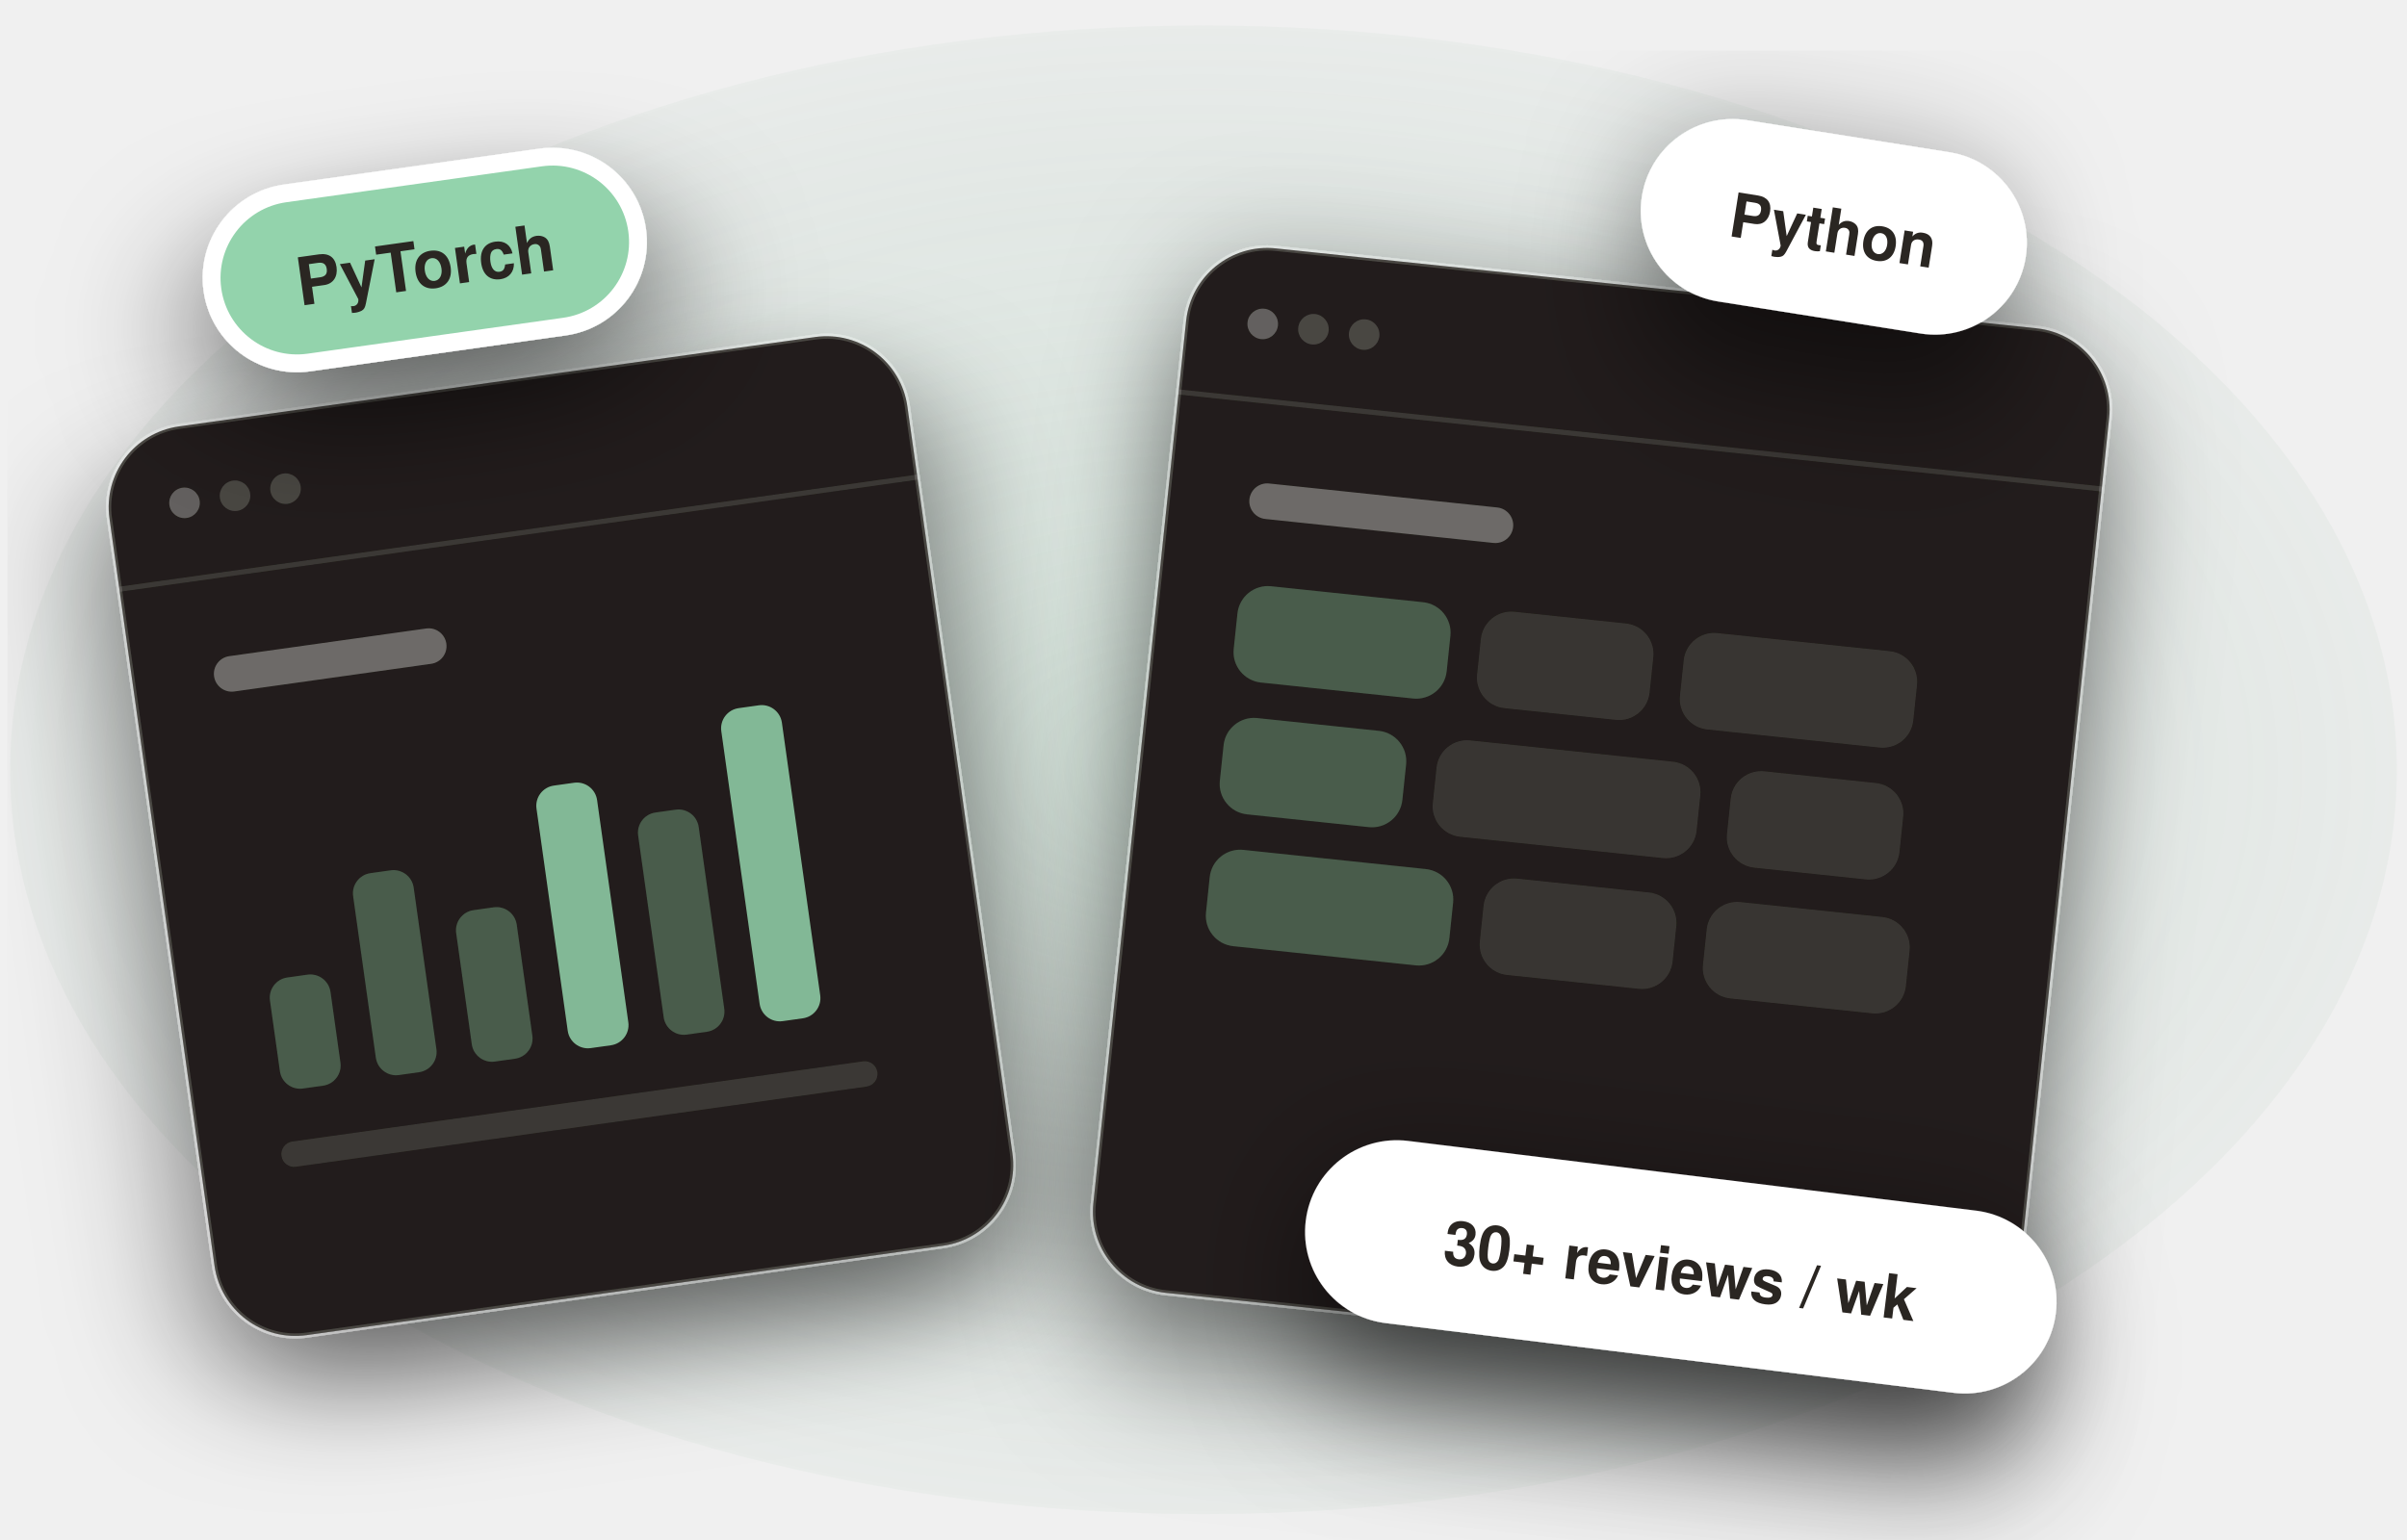
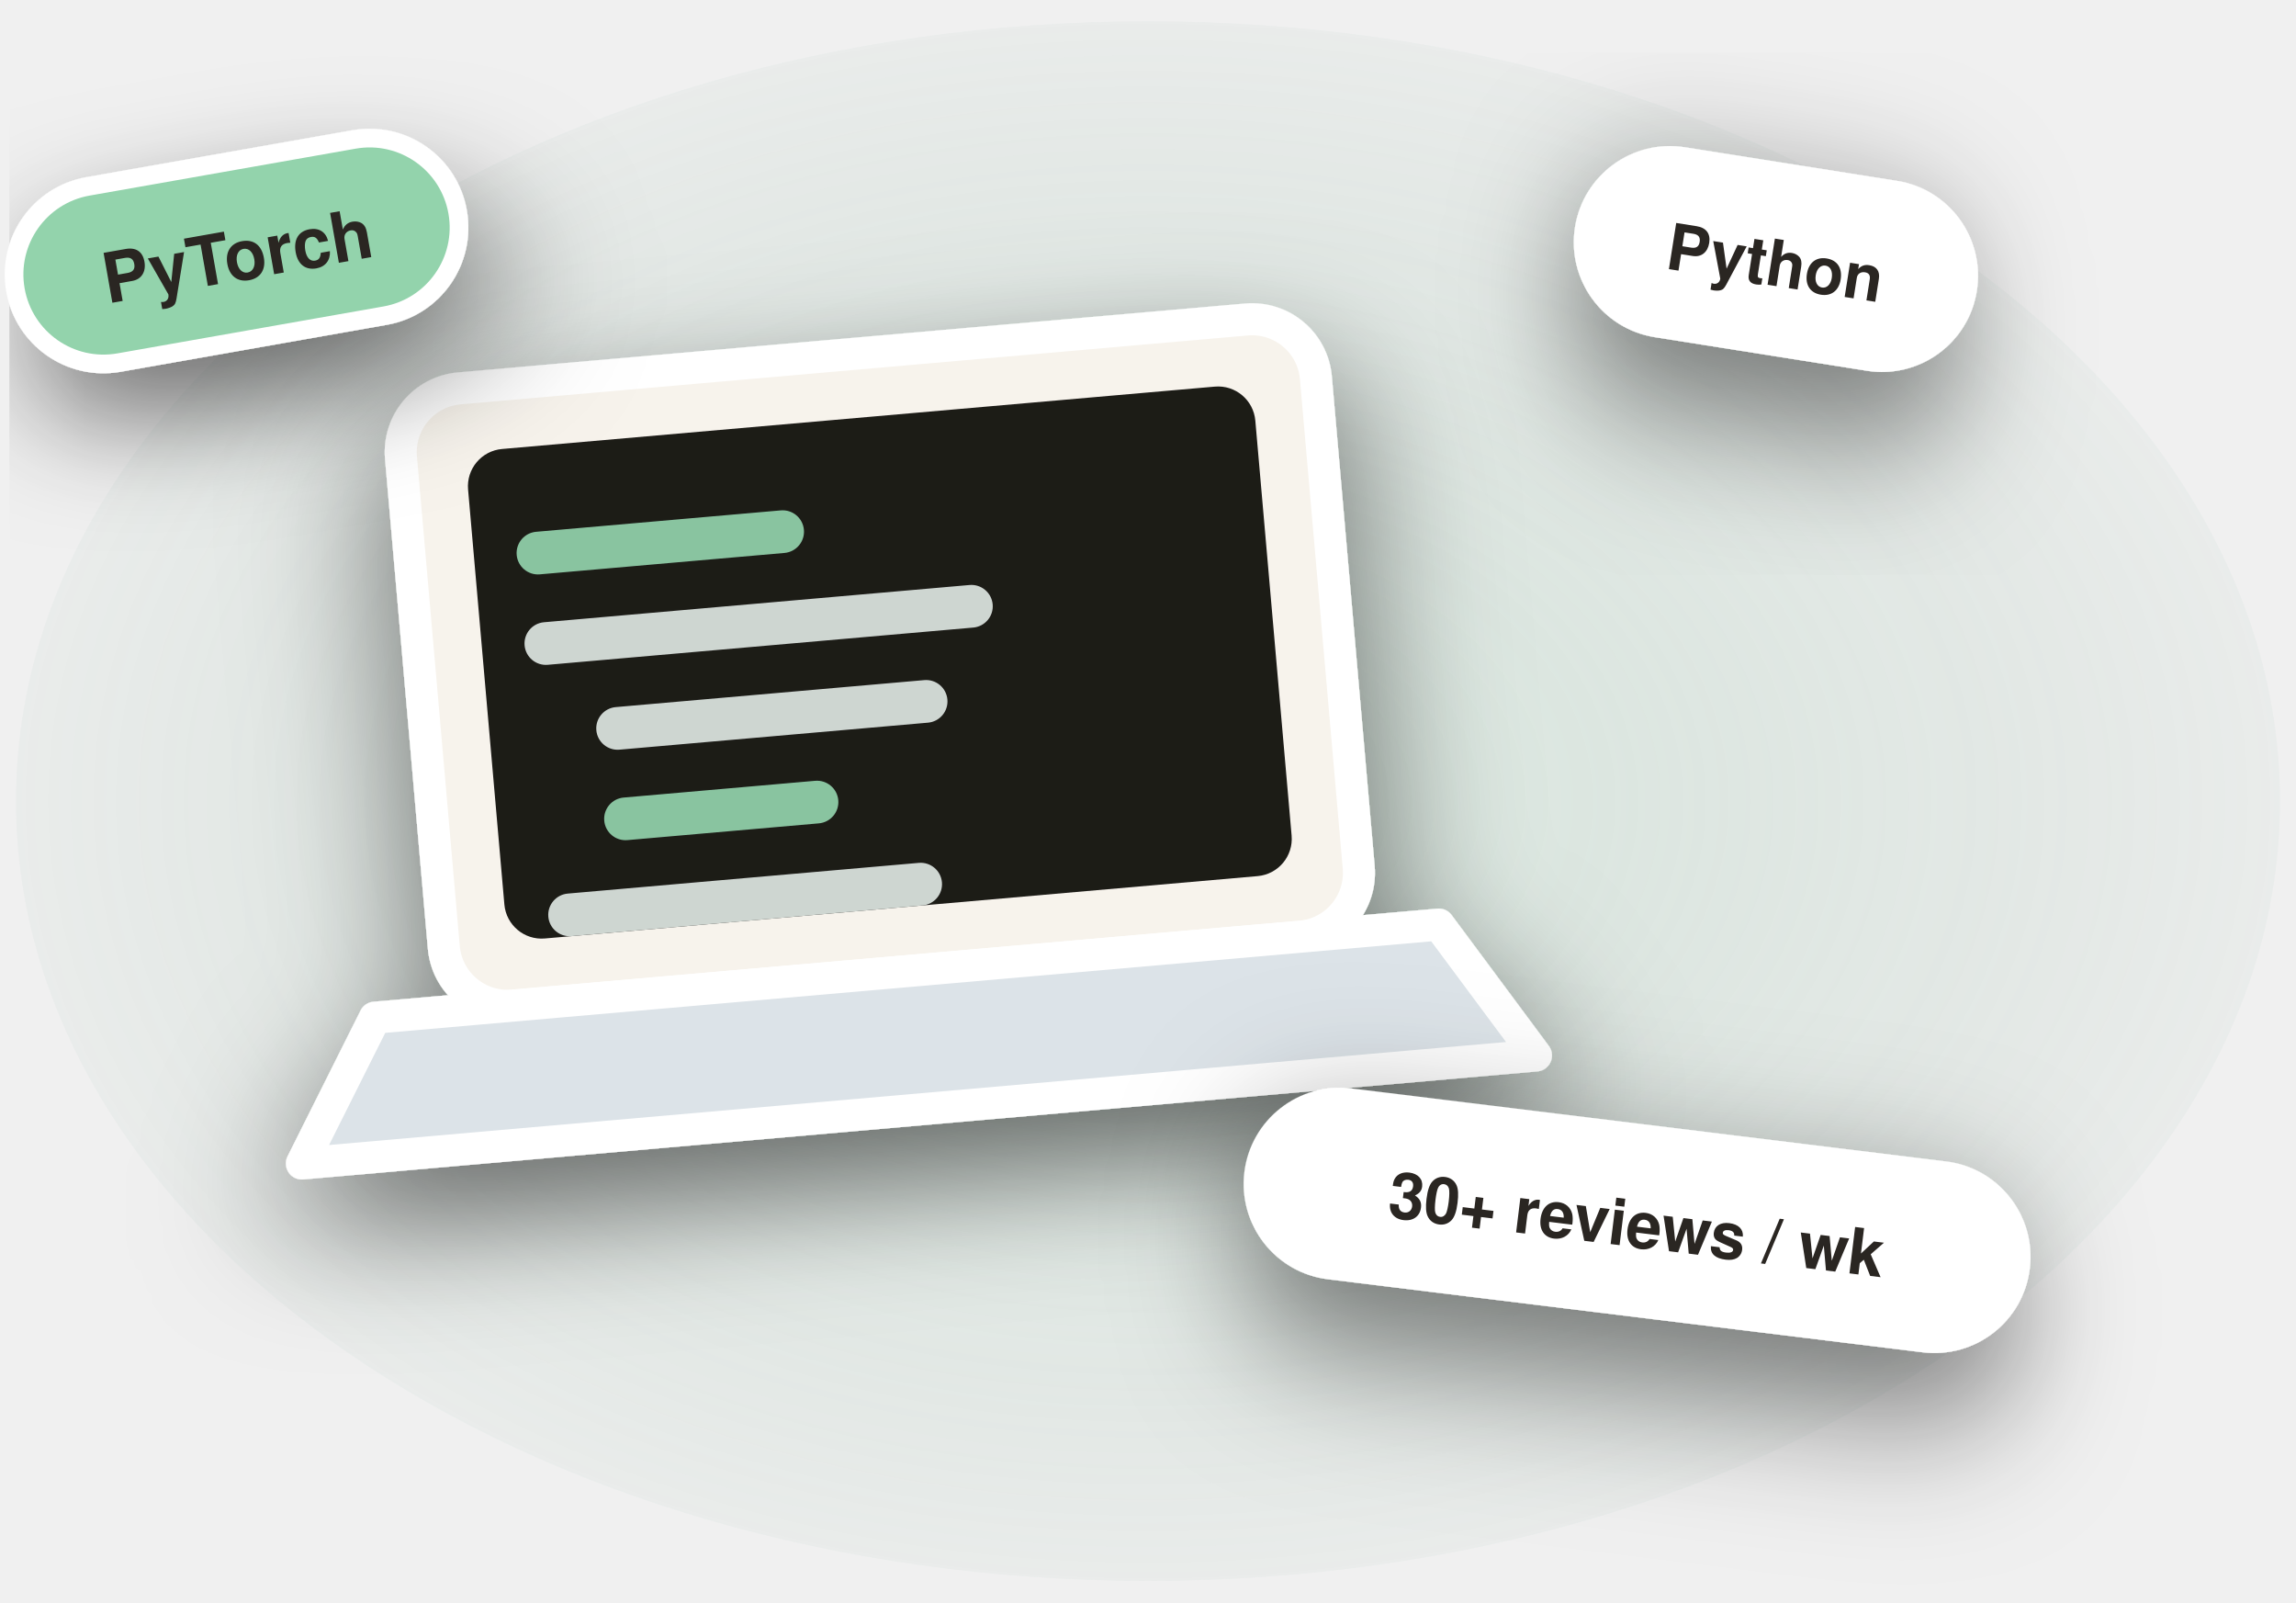
- <svg xmlns="http://www.w3.org/2000/svg" viewBox="0 0 472 302" width="472" height="302">
+ <svg xmlns="http://www.w3.org/2000/svg" viewBox="0 0 430 300" width="430" height="300">
  <defs>
    <filter id="d" x="-30%" y="-30%" width="170%" height="170%">
-       <feDropShadow dx="0" dy="10" stdDeviation="13" flood-color="#000000" flood-opacity="0.6" />
+       <feDropShadow dx="0" dy="10" stdDeviation="13" flood-color="#000000" flood-opacity="0.55" />
    </filter>
    <radialGradient id="g" cx="50%" cy="50%" r="62%">
      <stop offset="0" stop-color="#93D3AC" stop-opacity="0.24" />
      <stop offset="1" stop-color="#3F7A5B" stop-opacity="0" />
    </radialGradient>
  </defs>
-   <ellipse cx="236" cy="151" rx="234" ry="146" fill="url(#g)" />
-   <g transform="translate(21 26)">
-     <g transform="rotate(-8 89.0 138.0)" filter="url(#d)">
-       <rect x="10" y="48" width="158" height="180" rx="16" fill="#211D1A" stroke="#FFFFFF" stroke-opacity="0.18" />
-       <circle cx="25" cy="63" r="3" fill="#FFFFFF" fill-opacity="0.3" />
-       <circle cx="35" cy="63" r="3" fill="#FFFFFF" fill-opacity="0.18" />
-       <circle cx="45" cy="63" r="3" fill="#FFFFFF" fill-opacity="0.18" />
-       <line x1="10" y1="78" x2="168" y2="78" stroke="#FFFFFF" stroke-opacity="0.12" />
-       <rect x="26" y="94" width="46" height="7" rx="3.5" fill="#FFFFFF" fill-opacity="0.34" />
-       <rect x="28" y="158" width="12" height="22" rx="4" fill="#93D3AC" fill-opacity="0.34" />
-       <rect x="47" y="140" width="12" height="40" rx="4" fill="#93D3AC" fill-opacity="0.34" />
-       <rect x="66" y="150" width="12" height="30" rx="4" fill="#93D3AC" fill-opacity="0.34" />
-       <rect x="85" y="128" width="12" height="52" rx="4" fill="#93D3AC" fill-opacity="0.85" />
-       <rect x="104" y="136" width="12" height="44" rx="4" fill="#93D3AC" fill-opacity="0.34" />
-       <rect x="123" y="118" width="12" height="62" rx="4" fill="#93D3AC" fill-opacity="0.85" />
-       <rect x="26" y="190" width="118" height="5" rx="2.5" fill="#FFFFFF" fill-opacity="0.12" />
-     </g>
-     <g transform="rotate(6 293.0 133.0)" filter="url(#d)">
-       <rect x="202" y="30" width="182" height="206" rx="16" fill="#211D1A" stroke="#FFFFFF" stroke-opacity="0.18" />
-       <circle cx="217" cy="45" r="3" fill="#FFFFFF" fill-opacity="0.3" />
-       <circle cx="227" cy="45" r="3" fill="#FFFFFF" fill-opacity="0.18" />
-       <circle cx="237" cy="45" r="3" fill="#FFFFFF" fill-opacity="0.18" />
-       <line x1="202" y1="60" x2="384" y2="60" stroke="#FFFFFF" stroke-opacity="0.12" />
-       <rect x="218" y="76" width="52" height="7" rx="3.5" fill="#FFFFFF" fill-opacity="0.34" />
-       <rect x="218" y="96" width="42" height="19" rx="6" fill="#93D3AC" fill-opacity="0.34" />
-       <rect x="266" y="96" width="34" height="19" rx="6" fill="#FFFFFF" fill-opacity="0.11" />
-       <rect x="306" y="96" width="46" height="19" rx="6" fill="#FFFFFF" fill-opacity="0.11" />
-       <rect x="218" y="122" width="36" height="19" rx="6" fill="#93D3AC" fill-opacity="0.34" />
-       <rect x="260" y="122" width="52" height="19" rx="6" fill="#FFFFFF" fill-opacity="0.11" />
-       <rect x="318" y="122" width="34" height="19" rx="6" fill="#FFFFFF" fill-opacity="0.11" />
-       <rect x="218" y="148" width="48" height="19" rx="6" fill="#93D3AC" fill-opacity="0.34" />
-       <rect x="272" y="148" width="38" height="19" rx="6" fill="#FFFFFF" fill-opacity="0.11" />
-       <rect x="316" y="148" width="40" height="19" rx="6" fill="#FFFFFF" fill-opacity="0.11" />
-     </g>
-     <g transform="rotate(-8 62.3 25.0)" filter="url(#d)">
-       <rect x="18.5" y="6.5" width="87.6" height="37" rx="18.5" fill="#FFFFFF" />
-       <rect x="22" y="10" width="80.6" height="30" rx="15.0" fill="#93D3AC" />
-       <text x="62.3" y="30.5" text-anchor="middle" font-family="Helvetica Neue,Helvetica,Arial,sans-serif" font-size="13" font-weight="700" fill="#2A2521">PyTorch</text>
-     </g>
-     <g transform="rotate(7 308.6 222.5)" filter="url(#d)">
-       <rect x="234.5" y="204.5" width="148.2" height="36" rx="18.0" fill="#FFFFFF" />
-       <rect x="238" y="208" width="141.2" height="29" rx="14.5" fill="#FFFFFF" />
-       <text x="308.6" y="227.5" text-anchor="middle" font-family="Helvetica Neue,Helvetica,Arial,sans-serif" font-size="12" font-weight="700" fill="#2A2521">30+ reviews / wk</text>
-     </g>
-     <g transform="rotate(9 338.6 18.5)" filter="url(#d)">
-       <rect x="300.5" y="0.5" width="76.2" height="36" rx="18.0" fill="#FFFFFF" />
-       <rect x="304" y="4" width="69.2" height="29" rx="14.5" fill="#FFFFFF" />
-       <text x="338.6" y="23.5" text-anchor="middle" font-family="Helvetica Neue,Helvetica,Arial,sans-serif" font-size="12" font-weight="700" fill="#2A2521">Python</text>
-     </g>
+   <ellipse cx="215" cy="150" rx="212" ry="146" fill="url(#g)" />
+   <g transform="translate(66 54) scale(1.0) rotate(-5 100 84)" filter="url(#d)">
+     <rect x="14" y="12" width="172" height="116" rx="12" fill="#F7F3EC" stroke="#FFFFFF" stroke-width="6" stroke-linejoin="round" stroke-linecap="round" />
+     <rect x="26" y="24" width="148" height="92" rx="7" fill="#1C1A18" />
+     <rect x="34" y="40" width="54" height="8" rx="4" fill="#93D3AC" fill-opacity="0.92" />
+     <rect x="34" y="57" width="88" height="8" rx="4" fill="#DDE6E1" fill-opacity="0.92" />
+     <rect x="46" y="74" width="66" height="8" rx="4" fill="#DDE6E1" fill-opacity="0.92" />
+     <rect x="46" y="91" width="44" height="8" rx="4" fill="#93D3AC" fill-opacity="0.92" />
+     <rect x="34" y="108" width="74" height="8" rx="4" fill="#DDE6E1" fill-opacity="0.92" />
+     <path d="M0 128h200l16 26H-16z" fill="#DCE3E8" stroke="#FFFFFF" stroke-width="6" stroke-linejoin="round" stroke-linecap="round" />
+   </g>
+   <g transform="rotate(-10 44.3 47.0)" filter="url(#d)">
+     <rect x="0.5" y="28.5" width="87.6" height="37" rx="18.5" fill="#FFFFFF" />
+     <rect x="4" y="32" width="80.6" height="30" rx="15.0" fill="#93D3AC" />
+     <text x="44.3" y="52.5" text-anchor="middle" font-family="Helvetica Neue,Helvetica,Arial,sans-serif" font-size="13" font-weight="700" fill="#2A2521">PyTorch</text>
+   </g>
+   <g transform="rotate(7 306.6 228.5)" filter="url(#d)">
+     <rect x="232.5" y="210.5" width="148.2" height="36" rx="18.0" fill="#FFFFFF" />
+     <rect x="236" y="214" width="141.2" height="29" rx="14.5" fill="#FFFFFF" />
+     <text x="306.6" y="233.5" text-anchor="middle" font-family="Helvetica Neue,Helvetica,Arial,sans-serif" font-size="12" font-weight="700" fill="#2A2521">30+ reviews / wk</text>
+   </g>
+   <g transform="rotate(9 332.6 48.5)" filter="url(#d)">
+     <rect x="294.5" y="30.5" width="76.2" height="36" rx="18.0" fill="#FFFFFF" />
+     <rect x="298" y="34" width="69.2" height="29" rx="14.5" fill="#FFFFFF" />
+     <text x="332.6" y="53.5" text-anchor="middle" font-family="Helvetica Neue,Helvetica,Arial,sans-serif" font-size="12" font-weight="700" fill="#2A2521">Python</text>
  </g>
</svg>
